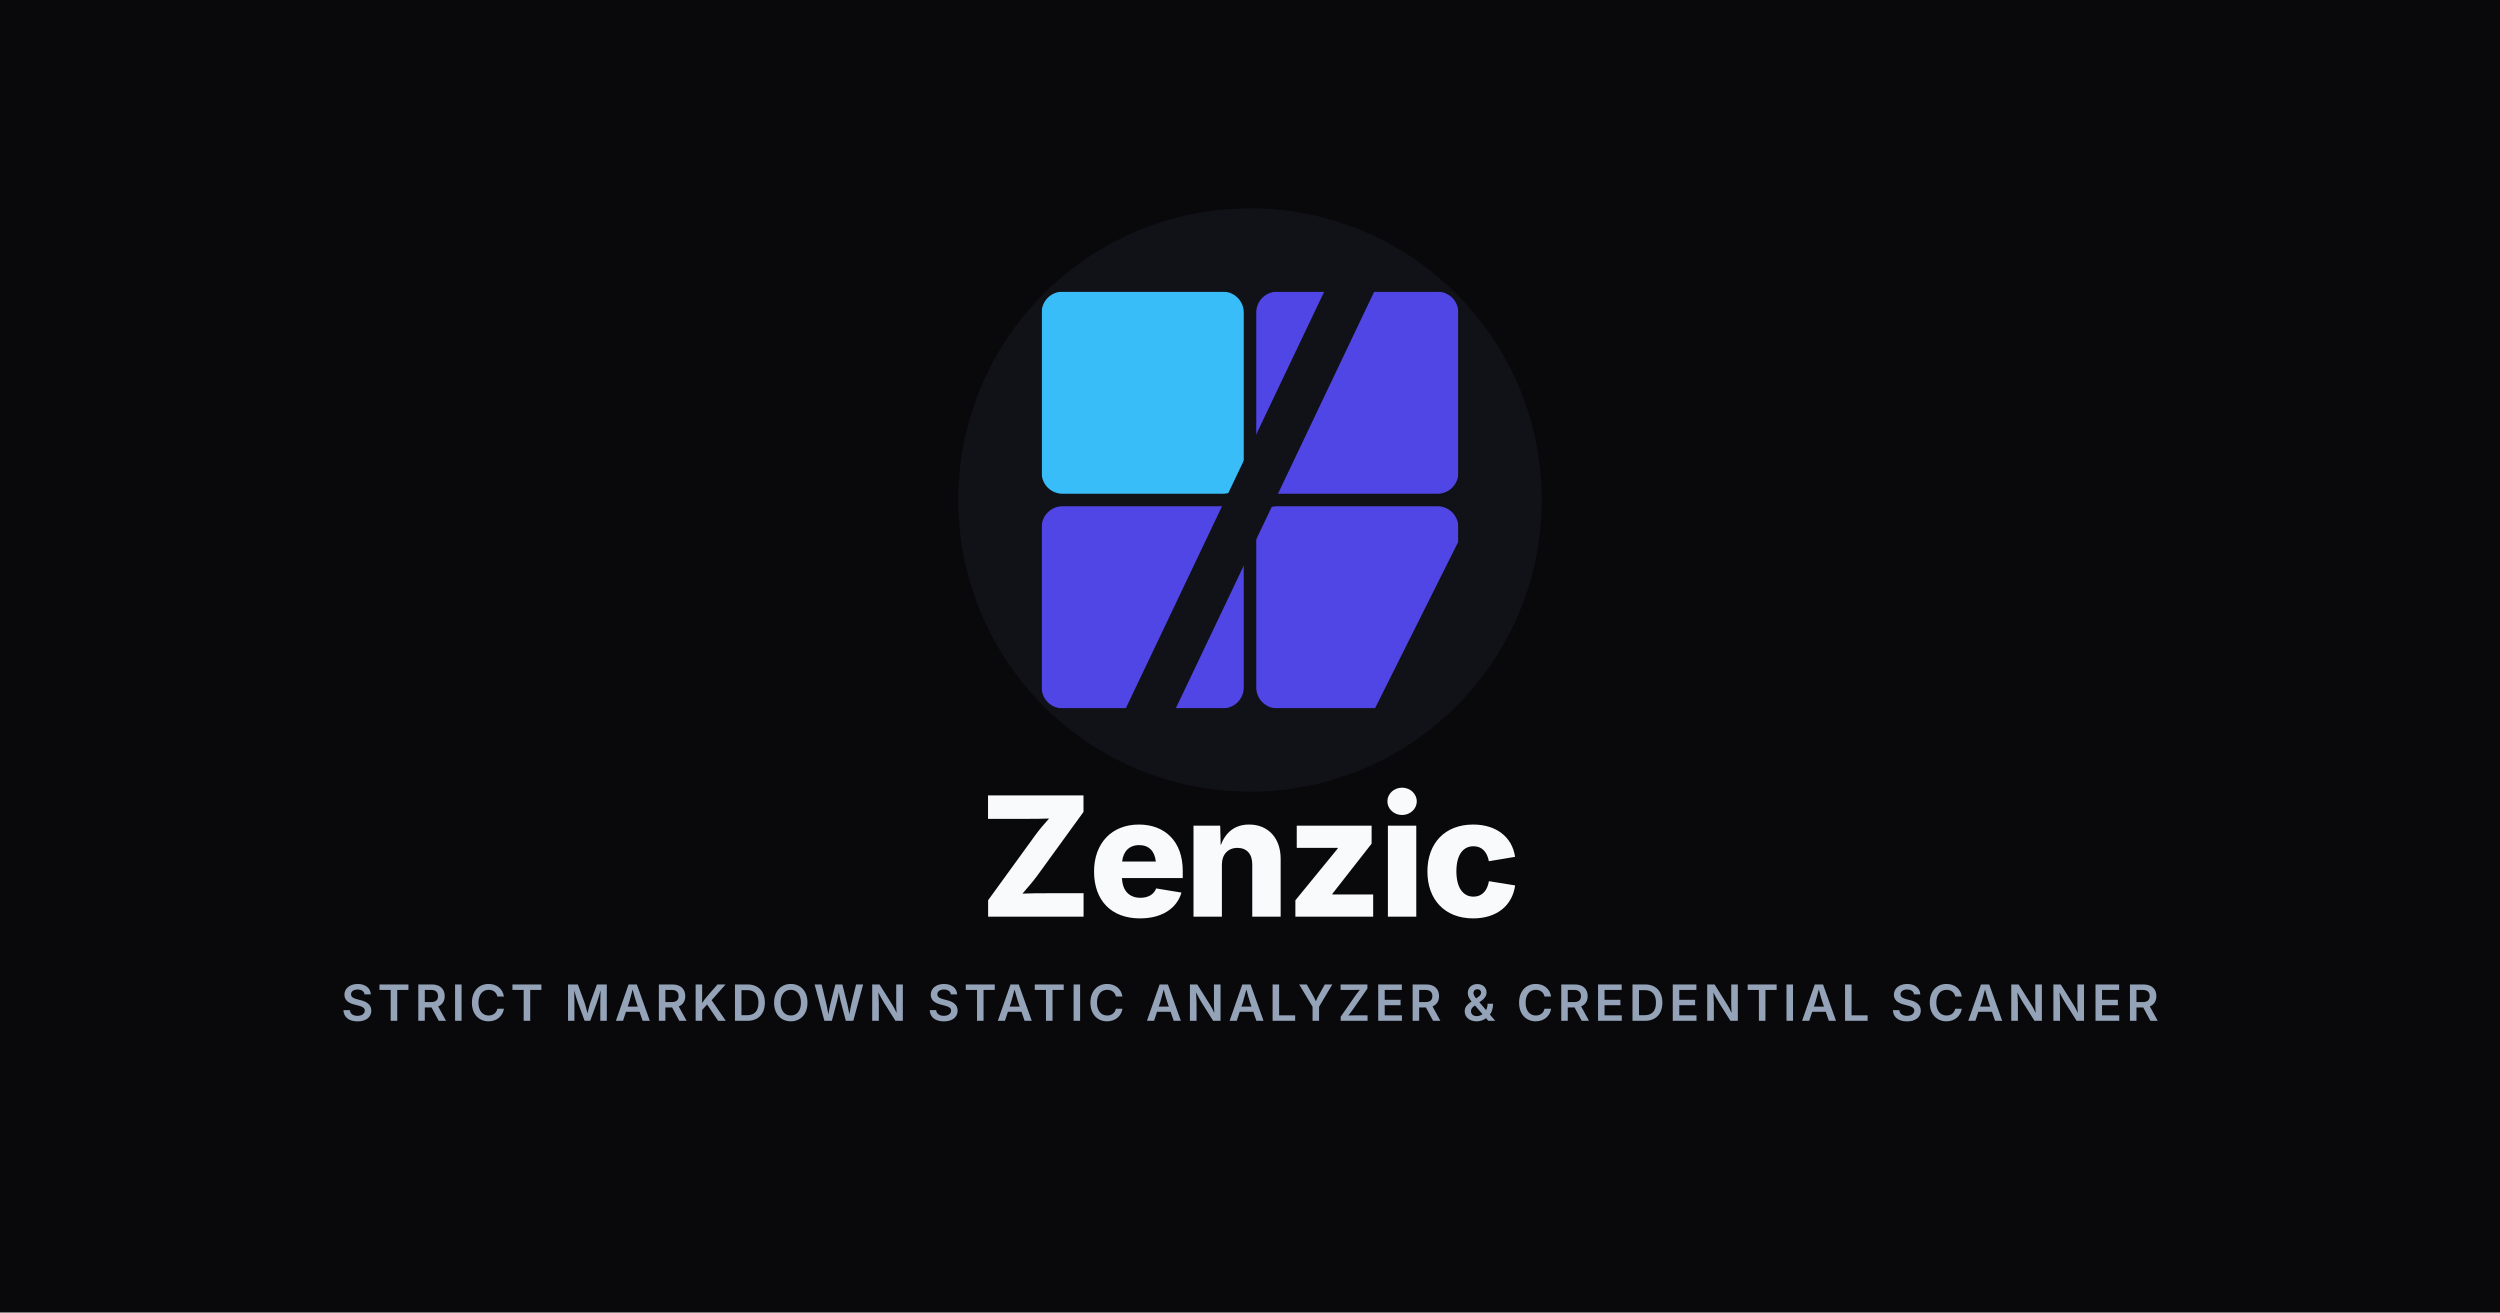
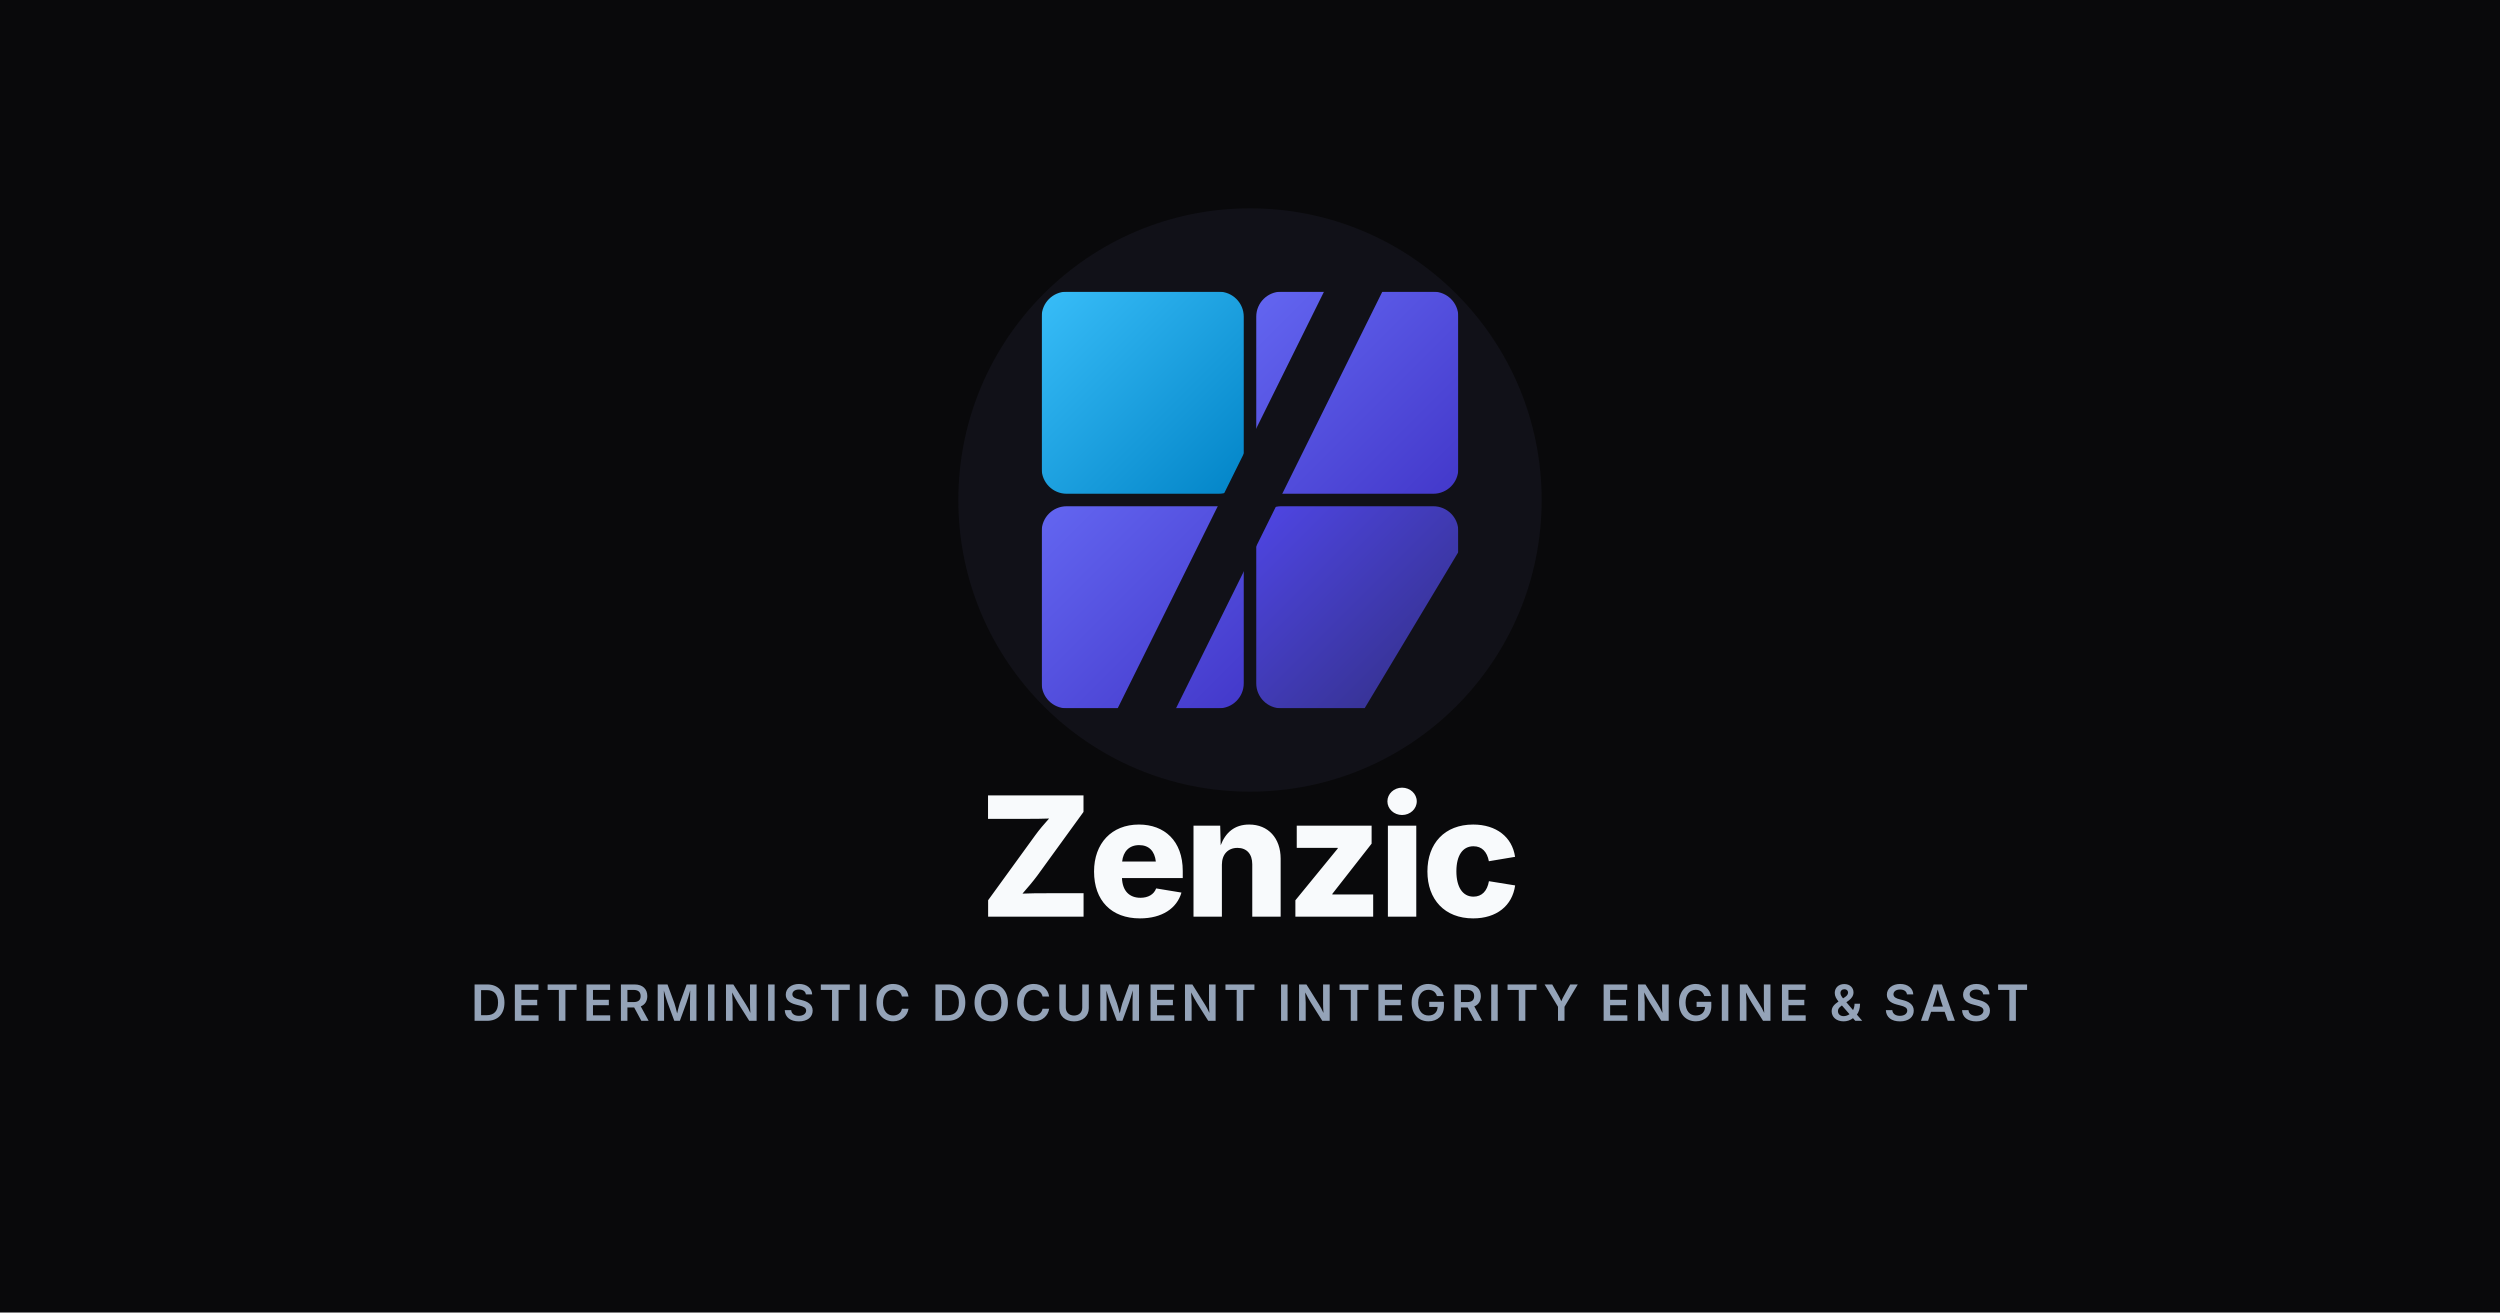
<svg xmlns="http://www.w3.org/2000/svg" viewBox="0 0 1200 630">
  <defs>
+     <linearGradient id="zenzic-cyan" x1="0%" y1="0%" x2="100%" y2="100%">
+       <stop offset="0%" stop-color="#38bdf8" />
+       <stop offset="100%" stop-color="#0284c7" />
+     </linearGradient>
+     <linearGradient id="zenzic-indigo" x1="0%" y1="0%" x2="100%" y2="100%">
+       <stop offset="0%" stop-color="#6366f1" />
+       <stop offset="100%" stop-color="#4338ca" />
+     </linearGradient>
+     <linearGradient id="zenzic-dark" x1="0%" y1="0%" x2="100%" y2="100%">
+       <stop offset="0%" stop-color="#4f46e5" />
+       <stop offset="100%" stop-color="#312e81" />
+     </linearGradient>
    <clipPath id="br-clip-og">
-       <rect x="103" y="103" width="97" height="97" rx="10" />
+       <rect x="103" y="103" width="97" height="97" rx="12" />
    </clipPath>
    <mask id="slash-cut-og">
      <rect x="0" y="0" width="200" height="200" fill="white" />
-       <polygon points="162,-5 138,-5 38,205 62,205" fill="black" />
+       <polygon points="166,-5 138,-5 34,205 62,205" fill="black" />
    </mask>
  </defs>
  <rect x="0" y="0" width="1200" height="630" fill="#09090b" />
  <circle cx="600" cy="240" r="140" fill="#111118" />
  <g transform="translate(500, 140) scale(1)">
    <g mask="url(#slash-cut-og)">
-       <rect x="0" y="0" width="97" height="97" rx="10" fill="#38bdf8" />
-       <rect x="103" y="0" width="97" height="97" rx="10" fill="#4f46e5" />
-       <rect x="0" y="103" width="97" height="97" rx="10" fill="#4f46e5" />
+       <rect x="0" y="0" width="97" height="97" rx="12" fill="url(#zenzic-cyan)" />
+       <rect x="103" y="0" width="97" height="97" rx="12" fill="url(#zenzic-indigo)" />
+       <rect x="0" y="103" width="97" height="97" rx="12" fill="url(#zenzic-indigo)" />
      <g clip-path="url(#br-clip-og)">
-         <polygon points="103,103 200,103 200,120 160,200 103,200" fill="#4f46e5" />
+         <polygon points="103,103 200,103 200,125 155,200 103,200" fill="url(#zenzic-dark)" />
      </g>
    </g>
  </g>
  <text x="600" y="440" font-family="system-ui, -apple-system, sans-serif" font-weight="800" font-size="80" fill="#f8fafc" text-anchor="middle" letter-spacing="-2">Zenzic</text>
-   <text x="600" y="490" font-family="system-ui, -apple-system, sans-serif" font-weight="600" font-size="24" fill="#94a3b8" text-anchor="middle" letter-spacing="2">STRICT MARKDOWN STATIC ANALYZER &amp; CREDENTIAL SCANNER</text>
+   <text x="600" y="490" font-family="system-ui, -apple-system, sans-serif" font-weight="600" font-size="24" fill="#94a3b8" text-anchor="middle" letter-spacing="2">DETERMINISTIC DOCUMENT INTEGRITY ENGINE &amp; SAST</text>
</svg>
